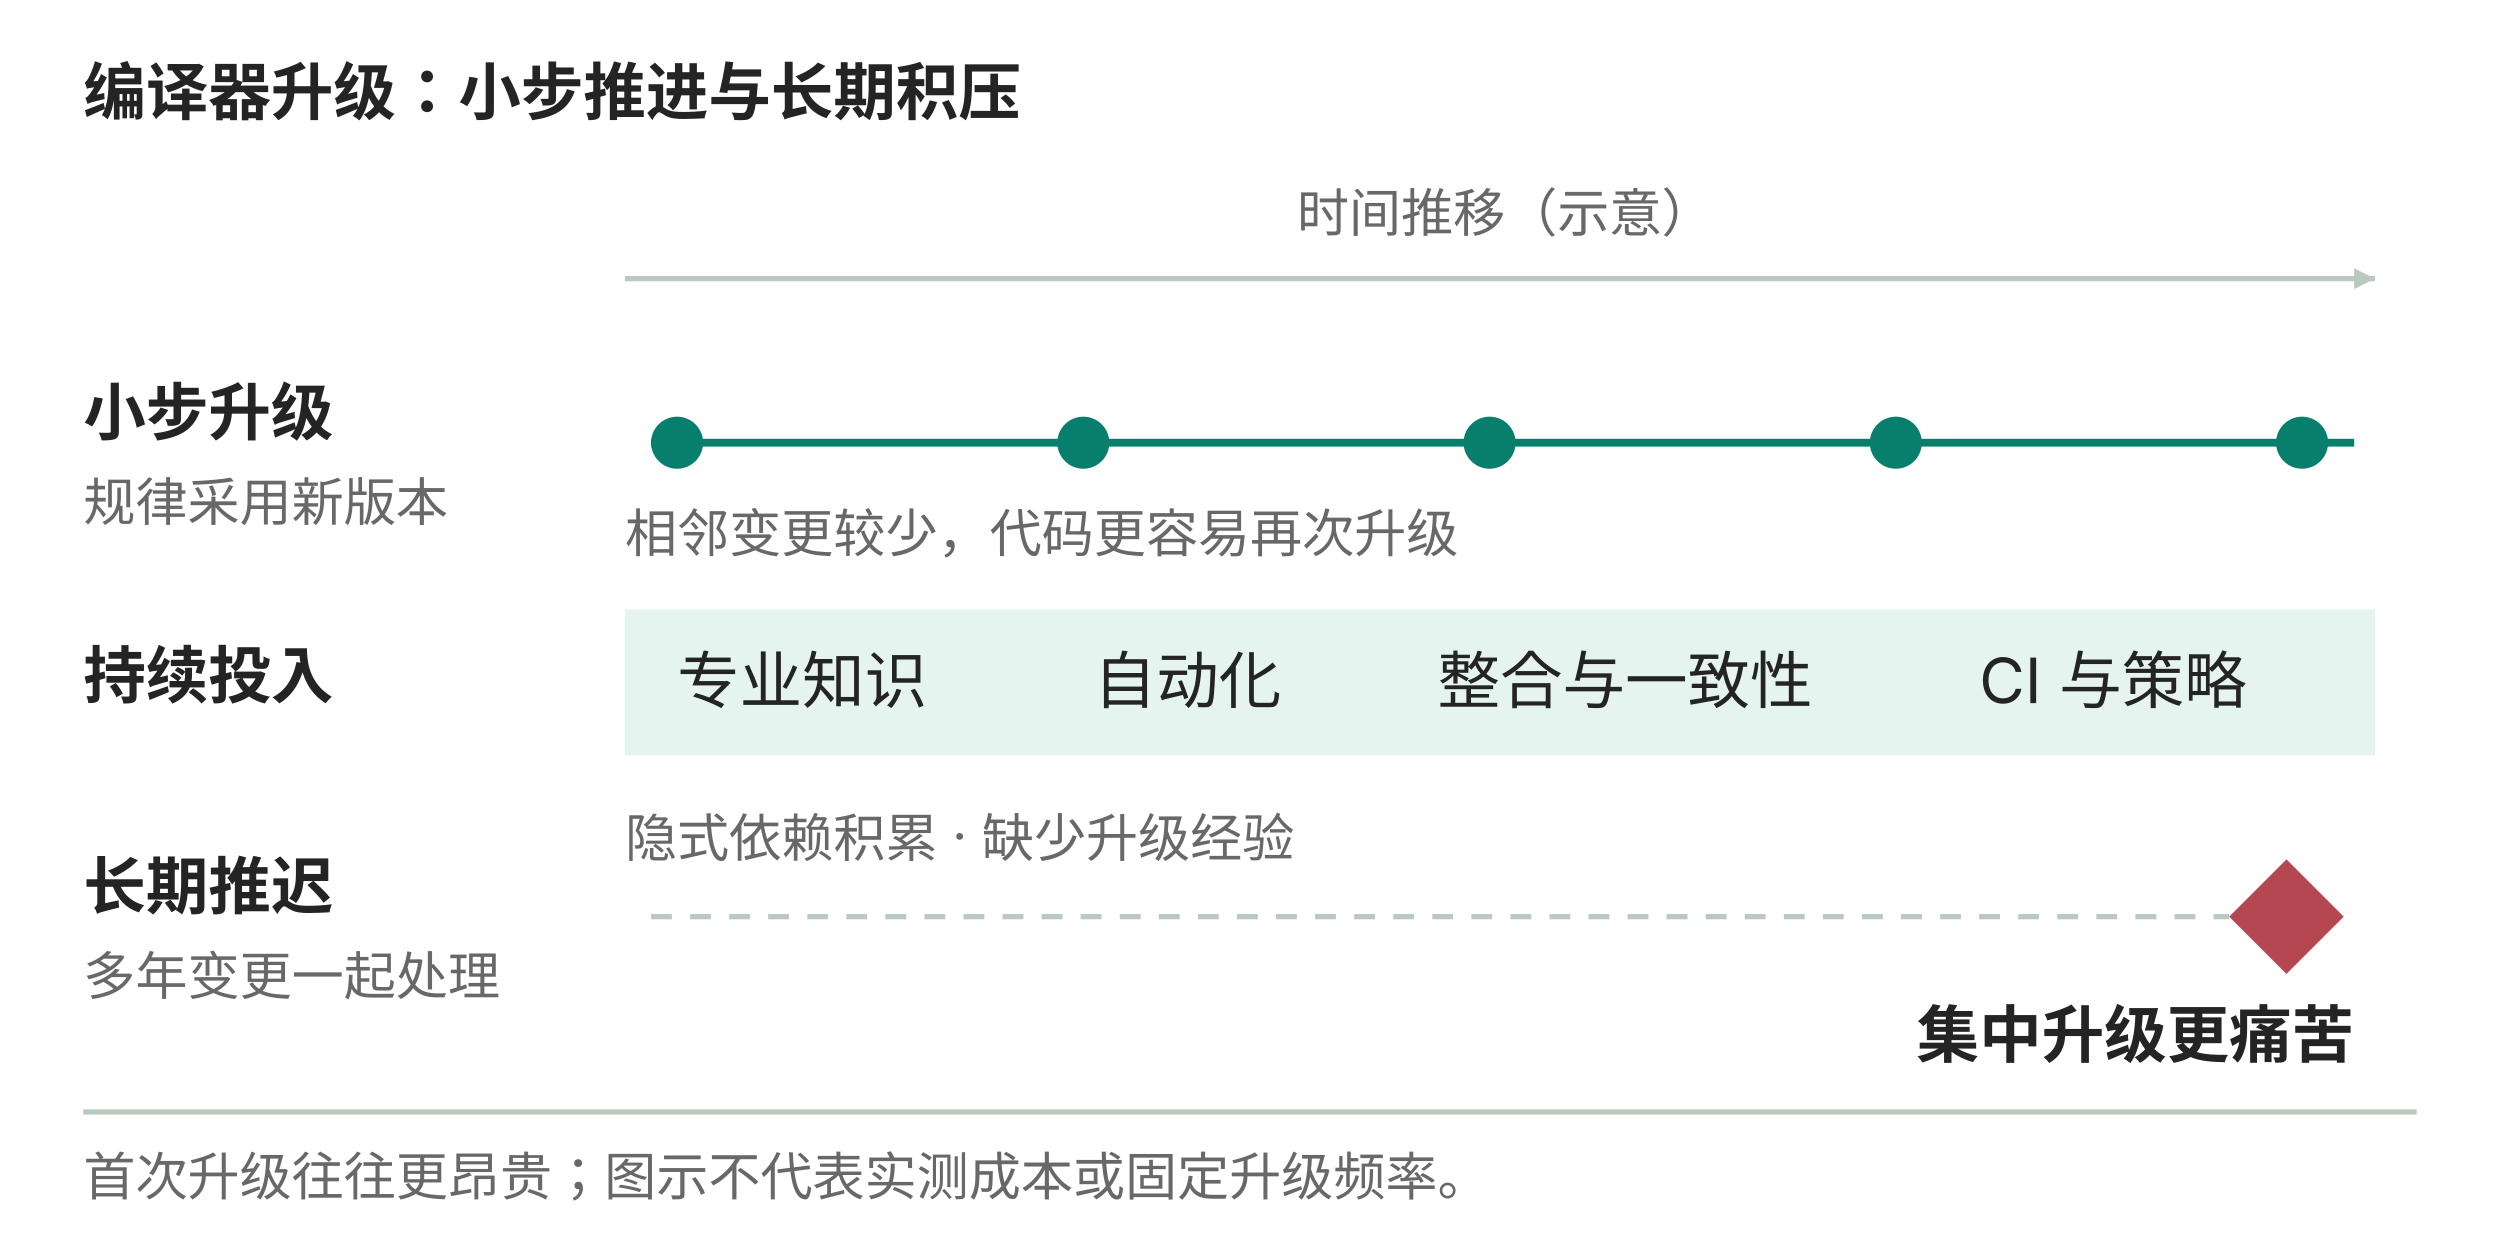
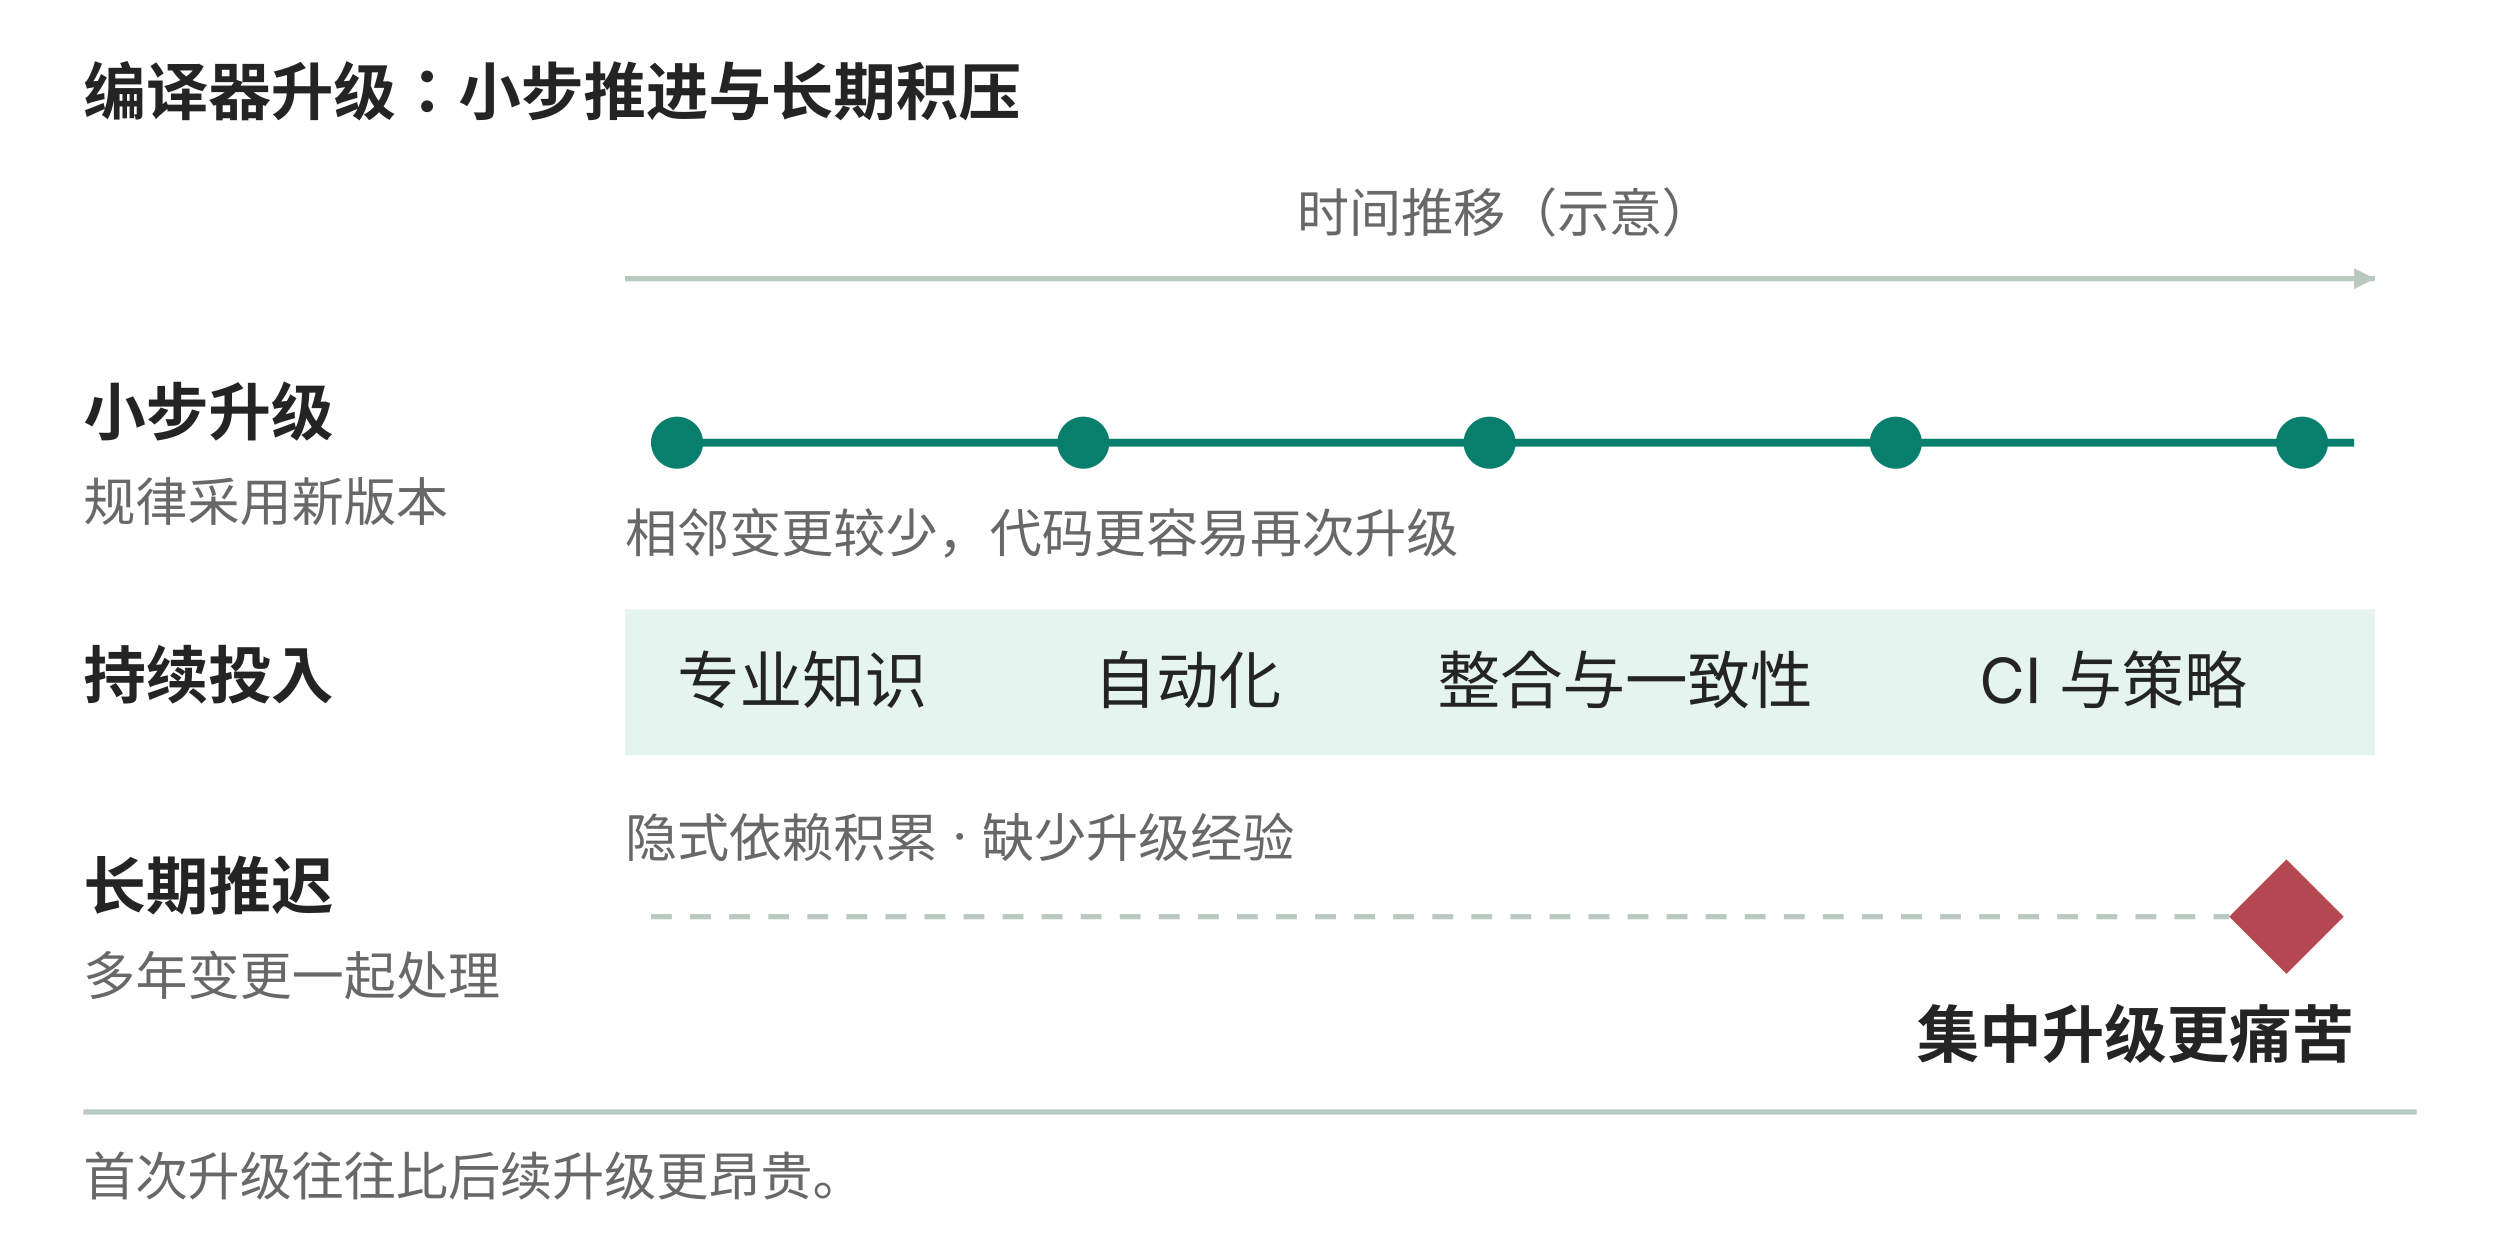
<svg xmlns="http://www.w3.org/2000/svg" width="960" height="480" viewBox="0 0 960 480" class="chapter-svg cg-ch01-04" role="img" aria-labelledby="ch01-04-title ch01-04-desc">
  <style>
    .cg-ch01-04[viewBox="0 0 960 480"] text {font-family:-apple-system,BlinkMacSystemFont,'Segoe UI','PingFang SC','Microsoft YaHei',sans-serif;font-size:24px;font-weight:400;letter-spacing:0;fill:var(--diagram-ink,#242424)}
    .cg-ch01-04[viewBox="0 0 960 480"] .strong {font-weight:600}
    .cg-ch01-04[viewBox="0 0 960 480"] .minor {font-size:20px;fill:var(--diagram-muted,#686868)}
    .cg-ch01-04[viewBox="0 0 960 480"] .line {fill:none;stroke:var(--diagram-line,#b9c9c0);stroke-width:2}
    .cg-ch01-04[viewBox="0 0 960 480"] .regular {fill:var(--diagram-primary,#087f6d)}
    .cg-ch01-04[viewBox="0 0 960 480"] .deferred {fill:var(--diagram-danger,#b54750)}
  </style>
  <defs>
    <marker id="ch01-04-arrow" viewBox="0 0 10 10" refX="9" refY="5" markerWidth="10" markerHeight="10" orient="auto" markerUnits="userSpaceOnUse">
      <path d="M1 1L9 5L1 9Z" fill="var(--diagram-line,#b9c9c0)" />
    </marker>
  </defs>
  <rect width="960" height="480" fill="var(--diagram-bg,#fff)" />
  <text x="32" y="44" class="strong">编译器升级：小步推进与长期积压</text>
  <text x="578" y="89" class="minor" text-anchor="middle">时间推移（示意）</text>
  <path d="M240 107H912" class="line" marker-end="url(#ch01-04-arrow)" />
  <text x="32" y="167" class="strong">小步升级</text>
  <text x="32" y="200" class="minor">规律采用新版本</text>
  <path d="M250 170H904" fill="none" stroke="var(--diagram-primary,#087f6d)" stroke-width="3" />
  <g class="regular">
    <circle cx="260" cy="170" r="10" />
    <circle cx="416" cy="170" r="10" />
    <circle cx="572" cy="170" r="10" />
    <circle cx="728" cy="170" r="10" />
    <circle cx="884" cy="170" r="10" />
  </g>
  <text x="240" y="212" class="minor">相邻变更较少，代码更容易再次升级</text>
  <text x="32" y="268" class="strong">持续投入</text>
  <rect x="240" y="234" width="672" height="56" fill="var(--diagram-primary-soft,#e5f4ee)" />
  <text x="260" y="270">专业知识</text>
  <text x="420" y="270">自动化</text>
  <text x="552" y="270">整合与一致性</text>
  <text x="760" y="270">CI 与策略</text>
  <text x="32" y="349" class="strong">长期推迟</text>
  <text x="32" y="382" class="minor">多年变更一起处理</text>
  <text x="240" y="329" class="minor">隐式依赖积累 · 缺少升级经验</text>
  <path d="M250 352H856" class="line" stroke-dasharray="8 7" />
  <path d="M878 330L900 352L878 374L856 352Z" class="deferred" />
  <text x="904" y="406" text-anchor="end" class="strong">集中升级更痛苦</text>
  <path d="M32 427H928" class="line" />
-   <text x="32" y="459" class="minor">首次升级往往更昂贵；图示不代表实测成本或固定升级频率。</text>
+   <text x="32" y="459" class="minor">首次升级往往比后续升级更昂贵。</text>
</svg>
